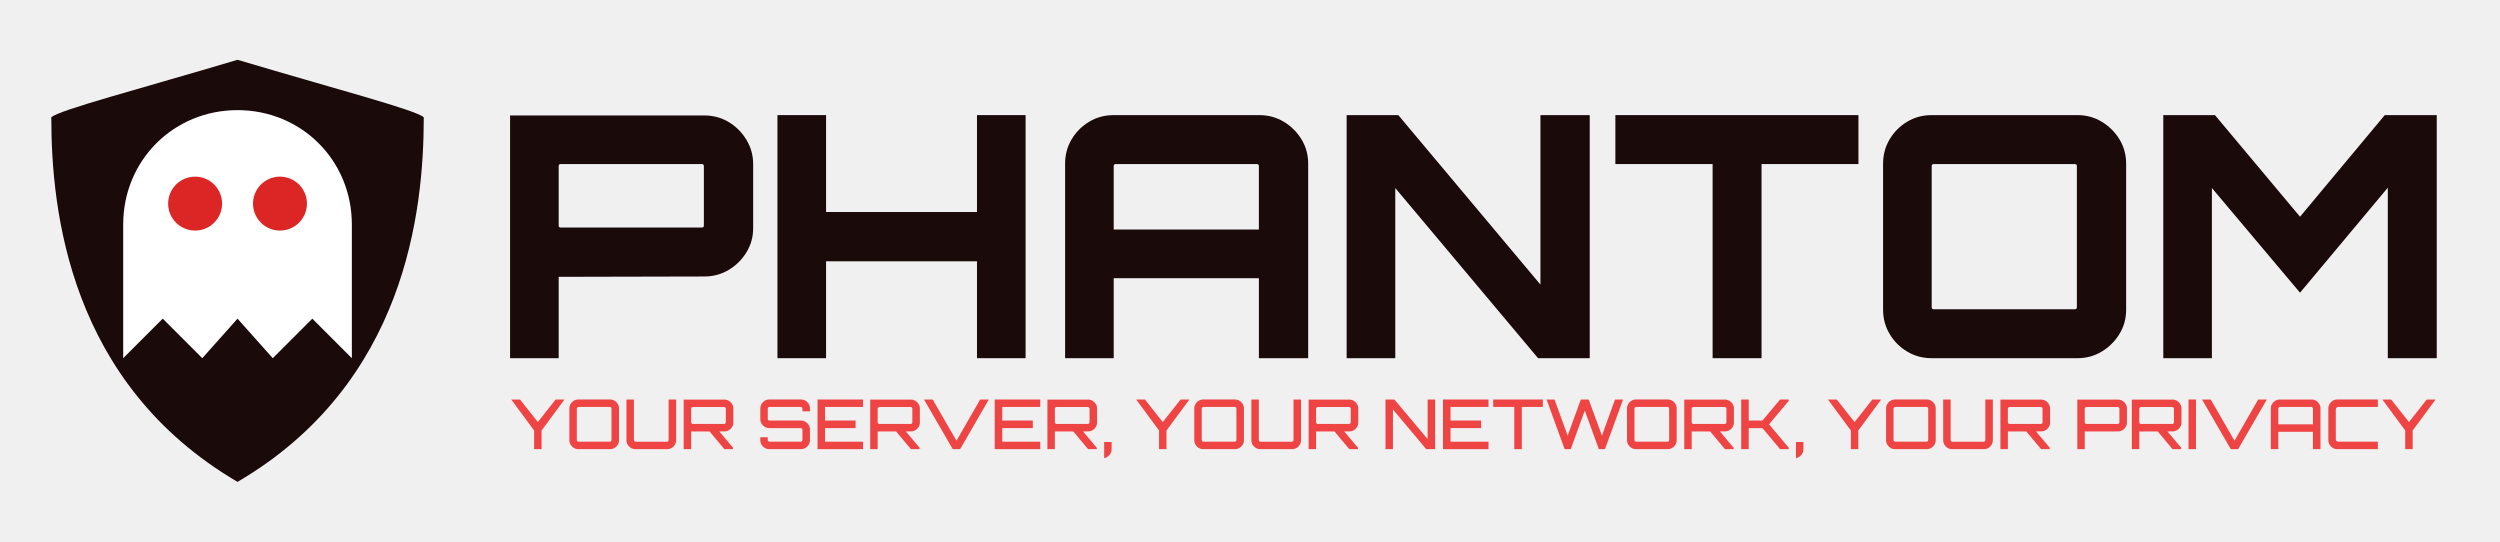
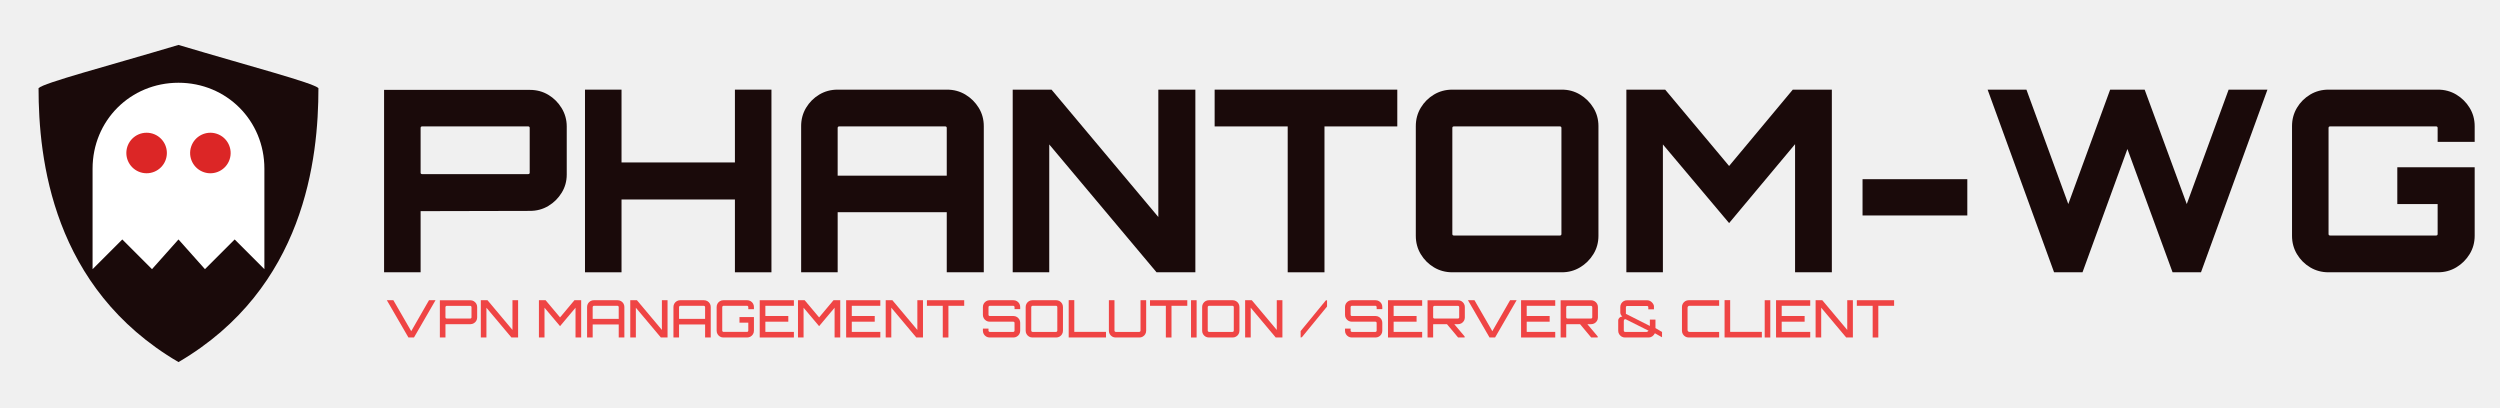
- <svg xmlns="http://www.w3.org/2000/svg" id="Phantom_Master_Horizontal_Logo" data-name="Phantom Master Horizontal Logo" viewBox="0 0 2400 520" class="phantom-logo">
+ <svg xmlns="http://www.w3.org/2000/svg" id="Phantom_Master_Horizontal_Logo" data-name="Phantom Master Horizontal Logo" viewBox="0 0 3193.89 520" class="phantom-logo">
  <defs>
    <style>
      .shield { fill: #1A0A0A;
      }
+ 
      .ghost { fill: #ffffff;
      }
+ 
      .eyes { fill: #DC2626;
      }
+ 
      .text { fill: #1A0A0A;
      }
+ 
      .slogan { fill: #EF4444;
      }
    </style>
  </defs>
  <g id="Symbol" class="phantom-symbol">
    <path id="Shield" class="shield" d="M228.03,57.4c-92.5,27.61-171.88,48.32-178.78,55.22,0,89.74,17.26,255.4,178.78,349.97,161.53-94.57,178.78-260.23,178.78-349.97-6.91-6.91-86.28-27.61-178.78-55.22h0Z" />
-     <path id="Ghost" class="ghost" d="M228.03,105.72c-61.44,0-109.76,48.32-109.76,109.76v128.39l37.96-37.96,37.96,37.96,33.83-37.96,33.83,37.96,37.96-37.96,37.96,37.96v-128.39c0-61.44-48.32-109.76-109.76-109.76Z" />
+     <path id="Ghost" class="ghost" d="M228.03,105.72c-61.44,0-109.76,48.32-109.76,109.76v128.39l37.96-37.96,37.96,37.96,33.83-37.96,33.83,37.96,37.96-37.96,37.96,37.96v-128.39c0-61.44-48.32-109.76-109.76-109.76h.02Z" />
    <circle id="Left_Eye" class="eyes" cx="187.3" cy="195.46" r="25.89" />
-     <circle id="Right_Eye" class="eyes" cx="268.76" cy="195.46" r="25.89" transform="translate(32.78 429.44) rotate(-80.78)" />
+     <circle id="Right_Eye" class="eyes" cx="268.78" cy="195.47" r="25.89" transform="translate(-1.67 388.63) rotate(-71.56)" />
+   </g>
+   <g id="Phantom_Text" class="text">
+     <path d="M490.68,347.87V114.84h186.36c8.64,0,16.47,2.11,23.5,6.32,7.02,4.21,12.69,9.88,17.02,17.02,4.32,7.13,6.48,14.91,6.48,23.33v61.58c0,8.43-2.16,16.15-6.48,23.17-4.32,7.02-10,12.64-17.02,16.85-7.02,4.21-14.86,6.32-23.5,6.32l-139.69.32v78.11h-46.67ZM539.3,222.44h135.47c.65,0,1.13-.16,1.46-.49.32-.32.49-.7.49-1.13v-57.37c0-.65-.16-1.13-.49-1.46-.32-.32-.81-.49-1.46-.49h-135.47c-.65,0-1.13.16-1.46.49-.32.32-.49.81-.49,1.46v57.37c0,.44.16.81.49,1.13.32.32.81.49,1.46.49Z" />
+     <path d="M747.36,347.87V114.52h46.67v93.02h144.87v-93.02h46.67v233.35h-46.67v-93.02h-144.87v93.02h-46.67Z" />
+     <path d="M1023.49,161.19c0-8.64,2.11-16.47,6.32-23.5,4.21-7.02,9.83-12.64,16.85-16.85,7.02-4.21,14.85-6.32,23.5-6.32h139.69c8.64,0,16.47,2.11,23.5,6.32,7.02,4.21,12.69,9.83,17.02,16.85,4.32,7.02,6.48,14.86,6.48,23.5v186.68h-47.32v-76.81h-139.36v76.81h-46.67v-186.68ZM1209.53,224.39v-60.93c0-.65-.16-1.13-.49-1.46-.32-.32-.81-.49-1.46-.49h-135.47c-.65,0-1.13.16-1.46.49s-.49.81-.49,1.46v60.93h139.36Z" />
+     <path d="M1293.79,347.87V114.52h49.59l136.45,162.7V114.52h47.32v233.35h-49.59l-137.09-163.34v163.34h-46.67Z" />
+     <path d="M1645.11,347.87v-186.36h-93.34v-46.99h233.35v46.99h-93.02v186.36h-46.99Z" />
+     <path d="M1855.44,347.87c-8.64,0-16.48-2.11-23.5-6.32-7.02-4.21-12.64-9.83-16.85-16.85-4.21-7.02-6.32-14.85-6.32-23.5v-140.01c0-8.64,2.11-16.47,6.32-23.5,4.21-7.02,9.83-12.64,16.85-16.85,7.02-4.21,14.85-6.32,23.5-6.32h140.01c8.43,0,16.15,2.11,23.17,6.32,7.02,4.21,12.69,9.83,17.01,16.85,4.32,7.02,6.48,14.86,6.48,23.5v140.01c0,8.64-2.16,16.48-6.48,23.5-4.32,7.02-10,12.64-17.01,16.85-7.02,4.21-14.75,6.32-23.17,6.32h-140.01ZM1857.39,300.88h135.47c.65,0,1.13-.16,1.46-.49s.49-.81.49-1.46v-135.47c0-.65-.16-1.13-.49-1.46-.32-.32-.81-.49-1.46-.49h-135.47c-.65,0-1.13.16-1.46.49-.32.32-.49.81-.49,1.46v135.47c0,.65.16,1.13.49,1.46s.81.49,1.46.49Z" />
+     <path d="M2077.77,347.87V114.52h49.59l81.67,97.55,81.35-97.55h49.91v233.35h-46.99v-163.67l-84.27,100.79-84.59-100.47v163.34h-46.67Z" />
+     <path d="M2379.5,275.27v-46.35h133.85v46.35h-133.85Z" />
+     <path d="M2624.2,347.87l-84.91-233.35h49.59l53.48,146.17,53.48-146.17h44.08l53.8,146.17,53.48-146.17h49.59l-84.91,233.35h-36.3l-57.69-157.51-57.37,157.51h-36.3Z" />
+     <path d="M2974.86,347.87c-8.64,0-16.48-2.11-23.5-6.32-7.02-4.21-12.64-9.83-16.85-16.85-4.21-7.02-6.32-14.85-6.32-23.5v-140.01c0-8.64,2.11-16.47,6.32-23.5,4.21-7.02,9.83-12.64,16.85-16.85,7.02-4.21,14.85-6.32,23.5-6.32h139.69c8.64,0,16.47,2.11,23.5,6.32,7.02,4.21,12.69,9.83,17.01,16.85,4.32,7.02,6.48,14.86,6.48,23.5v20.09h-47.32v-17.83c0-.65-.16-1.13-.49-1.46-.32-.32-.81-.49-1.46-.49h-135.47c-.65,0-1.13.16-1.46.49-.32.32-.49.81-.49,1.46v135.47c0,.65.16,1.13.49,1.46s.81.49,1.46.49h135.47c.65,0,1.13-.16,1.46-.49s.49-.81.49-1.46v-38.24h-51.53v-46.99h98.85v87.51c0,8.64-2.16,16.48-6.48,23.5-4.32,7.02-10,12.64-17.01,16.85-7.02,4.21-14.86,6.32-23.5,6.32h-139.69Z" />
  </g>
  <g id="Slogan" class="slogan">
-     <path class="st2" d="M512.77,431.18v-17.87l-21.98-29.79h8.41l17.14,21.65,17.08-21.65h8.47l-21.98,29.79v17.87h-7.15Z" />
-     <path class="st2" d="M555.2,431.18c-1.59,0-3.03-.39-4.34-1.16-1.3-.77-2.34-1.81-3.11-3.11-.77-1.3-1.16-2.75-1.16-4.34v-30.45c0-1.59.39-3.03,1.16-4.34.77-1.3,1.81-2.34,3.11-3.11,1.3-.77,2.75-1.16,4.34-1.16h30.45c1.54,0,2.98.39,4.3,1.16,1.32.77,2.37,1.81,3.14,3.11.77,1.3,1.16,2.75,1.16,4.34v30.45c0,1.59-.39,3.04-1.16,4.34-.77,1.3-1.82,2.34-3.14,3.11-1.32.77-2.76,1.16-4.3,1.16h-30.45ZM555.4,424.03h29.99c.49,0,.88-.17,1.19-.5.31-.33.46-.72.46-1.16v-30.05c0-.44-.15-.83-.46-1.16-.31-.33-.71-.5-1.19-.5h-29.99c-.44,0-.83.17-1.16.5s-.5.72-.5,1.16v30.05c0,.44.17.83.5,1.16s.72.5,1.16.5Z" />
-     <path class="st2" d="M605.68,430.03c-1.3-.77-2.34-1.81-3.11-3.11-.77-1.3-1.16-2.75-1.16-4.34v-39.05h7.15v38.86c0,.44.17.83.5,1.16s.72.5,1.16.5h29.99c.49,0,.88-.17,1.19-.5.31-.33.46-.72.46-1.16v-38.86h7.22v39.05c0,1.59-.39,3.04-1.16,4.34-.77,1.3-1.82,2.34-3.14,3.11-1.32.77-2.76,1.16-4.3,1.16h-30.45c-1.59,0-3.03-.39-4.34-1.16Z" />
-     <path class="st2" d="M656.35,431.18v-47.59h38.99c1.59,0,3.04.4,4.37,1.19,1.32.79,2.37,1.84,3.14,3.14.77,1.3,1.16,2.73,1.16,4.27v13.37c0,1.59-.39,3.03-1.16,4.34-.77,1.3-1.82,2.34-3.14,3.11-1.32.77-2.78,1.16-4.37,1.16l-31.84.07v16.95h-7.15ZM665.15,406.96h29.99c.49,0,.88-.15,1.19-.46.31-.31.46-.68.46-1.13v-12.97c0-.44-.16-.83-.46-1.16-.31-.33-.71-.5-1.19-.5h-29.99c-.44,0-.83.17-1.16.5-.33.33-.5.72-.5,1.16v12.97c0,.44.17.82.5,1.13s.72.46,1.16.46ZM695.4,431.18l-14.89-17.81h9.33l13.9,16.48v1.32h-8.34Z" />
-     <path class="st2" d="M738.49,431.18c-1.54,0-2.98-.39-4.3-1.16-1.32-.77-2.37-1.81-3.14-3.11-.77-1.3-1.16-2.75-1.16-4.34v-2.78h7.15v2.58c0,.44.17.83.5,1.16.33.33.72.5,1.16.5h30.05c.44,0,.82-.17,1.12-.5.31-.33.46-.72.46-1.16v-9.8c0-.49-.15-.87-.46-1.16-.31-.29-.68-.43-1.12-.43h-30.25c-1.54,0-2.98-.4-4.3-1.19-1.32-.79-2.37-1.84-3.14-3.14-.77-1.3-1.16-2.75-1.16-4.34v-10.19c0-1.59.39-3.03,1.16-4.34.77-1.3,1.82-2.34,3.14-3.11,1.32-.77,2.76-1.16,4.3-1.16h30.45c1.54,0,2.98.39,4.3,1.16,1.32.77,2.37,1.81,3.14,3.11.77,1.3,1.16,2.75,1.16,4.34v2.78h-7.22v-2.58c0-.44-.15-.83-.46-1.16-.31-.33-.68-.5-1.12-.5h-30.05c-.44,0-.83.17-1.16.5-.33.33-.5.72-.5,1.16v9.8c0,.49.17.87.5,1.16.33.29.72.43,1.16.43h30.25c1.54,0,2.98.4,4.3,1.19,1.32.79,2.37,1.84,3.14,3.14.77,1.3,1.16,2.75,1.16,4.33v10.19c0,1.59-.39,3.04-1.16,4.34-.77,1.3-1.82,2.34-3.14,3.11-1.32.77-2.76,1.16-4.3,1.16h-30.45Z" />
-     <path class="st2" d="M784.83,431.18v-47.66h43.69v7.15h-36.47v13.04h29.32v7.28h-29.32v13.04h36.47v7.15h-43.69Z" />
-     <path class="st2" d="M835.4,431.18v-47.59h38.99c1.59,0,3.04.4,4.37,1.19,1.32.79,2.37,1.84,3.14,3.14.77,1.3,1.16,2.73,1.16,4.27v13.37c0,1.59-.39,3.03-1.16,4.34-.77,1.3-1.82,2.34-3.14,3.11-1.32.77-2.78,1.16-4.37,1.16l-31.84.07v16.95h-7.15ZM844.21,406.96h29.99c.49,0,.88-.15,1.19-.46.31-.31.46-.68.46-1.13v-12.97c0-.44-.16-.83-.46-1.16-.31-.33-.71-.5-1.19-.5h-29.99c-.44,0-.83.17-1.16.5-.33.33-.5.72-.5,1.16v12.97c0,.44.17.82.5,1.13s.72.46,1.16.46ZM874.46,431.18l-14.89-17.81h9.33l13.9,16.48v1.32h-8.34Z" />
-     <path class="st2" d="M914.64,431.18l-27.6-47.66h8.34l22.84,39.58,22.71-39.58h8.34l-27.54,47.66h-7.08Z" />
-     <path class="st2" d="M954.95,431.18v-47.66h43.69v7.15h-36.47v13.04h29.32v7.28h-29.32v13.04h36.47v7.15h-43.69Z" />
-     <path class="st2" d="M1005.52,431.18v-47.59h38.99c1.59,0,3.04.4,4.37,1.19,1.32.79,2.37,1.84,3.14,3.14.77,1.3,1.16,2.73,1.16,4.27v13.37c0,1.59-.39,3.03-1.16,4.34-.77,1.3-1.82,2.34-3.14,3.11-1.32.77-2.78,1.16-4.37,1.16l-31.84.07v16.95h-7.15ZM1014.33,406.96h29.99c.49,0,.88-.15,1.19-.46.31-.31.46-.68.46-1.13v-12.97c0-.44-.16-.83-.46-1.16-.31-.33-.71-.5-1.19-.5h-29.99c-.44,0-.83.17-1.16.5-.33.33-.5.72-.5,1.16v12.97c0,.44.17.82.5,1.13s.72.46,1.16.46ZM1044.58,431.18l-14.89-17.81h9.33l13.9,16.48v1.32h-8.34Z" />
-     <path class="st2" d="M1060,439.92v-15.62h7.15v7.15c0,1.37-.31,2.62-.93,3.74-.62,1.12-1.47,2.11-2.55,2.95-1.08.84-2.31,1.43-3.67,1.79Z" />
-     <path class="st2" d="M1112.69,431.18v-17.87l-21.98-29.79h8.41l17.14,21.65,17.08-21.65h8.47l-21.98,29.79v17.87h-7.15Z" />
-     <path class="st2" d="M1155.12,431.18c-1.59,0-3.03-.39-4.34-1.16-1.3-.77-2.34-1.81-3.11-3.11-.77-1.3-1.16-2.75-1.16-4.34v-30.45c0-1.59.39-3.03,1.16-4.34.77-1.3,1.81-2.34,3.11-3.11,1.3-.77,2.75-1.16,4.34-1.16h30.45c1.54,0,2.98.39,4.3,1.16,1.32.77,2.37,1.81,3.14,3.11.77,1.3,1.16,2.75,1.16,4.34v30.45c0,1.59-.39,3.04-1.16,4.34-.77,1.3-1.82,2.34-3.14,3.11-1.32.77-2.76,1.16-4.3,1.16h-30.45ZM1155.32,424.03h29.99c.49,0,.88-.17,1.19-.5.31-.33.46-.72.46-1.16v-30.05c0-.44-.15-.83-.46-1.16-.31-.33-.71-.5-1.19-.5h-29.99c-.44,0-.83.17-1.16.5s-.5.72-.5,1.16v30.05c0,.44.17.83.5,1.16s.72.5,1.16.5Z" />
-     <path class="st2" d="M1205.6,430.03c-1.3-.77-2.34-1.81-3.11-3.11-.77-1.3-1.16-2.75-1.16-4.34v-39.05h7.15v38.86c0,.44.17.83.5,1.16.33.33.72.5,1.16.5h29.99c.48,0,.88-.17,1.19-.5.31-.33.46-.72.46-1.16v-38.86h7.21v39.05c0,1.59-.39,3.04-1.16,4.34-.77,1.3-1.82,2.34-3.14,3.11-1.32.77-2.76,1.16-4.3,1.16h-30.45c-1.59,0-3.04-.39-4.34-1.16Z" />
-     <path class="st2" d="M1256.27,431.18v-47.59h38.99c1.59,0,3.04.4,4.37,1.19,1.32.79,2.37,1.84,3.14,3.14.77,1.3,1.16,2.73,1.16,4.27v13.37c0,1.59-.39,3.03-1.16,4.34-.77,1.3-1.82,2.34-3.14,3.11-1.32.77-2.78,1.16-4.37,1.16l-31.84.07v16.95h-7.15ZM1265.07,406.96h29.99c.49,0,.88-.15,1.19-.46s.46-.68.46-1.13v-12.97c0-.44-.16-.83-.46-1.16-.31-.33-.71-.5-1.19-.5h-29.99c-.44,0-.83.17-1.16.5-.33.33-.5.72-.5,1.16v12.97c0,.44.17.82.5,1.13s.72.46,1.16.46ZM1295.32,431.18l-14.89-17.81h9.33l13.9,16.48v1.32h-8.34Z" />
-     <path class="st2" d="M1330.08,431.18v-47.66h8.54l31.91,38v-38h7.21v47.66h-8.54l-31.97-38.06v38.06h-7.15Z" />
-     <path class="st2" d="M1385.28,431.18v-47.66h43.69v7.15h-36.47v13.04h29.32v7.28h-29.32v13.04h36.47v7.15h-43.69Z" />
-     <path class="st2" d="M1453.73,431.18v-40.51h-20.26v-7.15h47.66v7.15h-20.19v40.51h-7.21Z" />
-     <path class="st2" d="M1502.05,431.18l-17.34-47.66h7.61l12.64,34.69,12.64-34.69h7.55l12.71,34.69,12.58-34.69h7.68l-17.34,47.66h-5.89l-13.5-37.07-13.5,37.07h-5.83Z" />
-     <path class="st2" d="M1570.56,431.18c-1.59,0-3.03-.39-4.34-1.16-1.3-.77-2.34-1.81-3.11-3.11-.77-1.3-1.16-2.75-1.16-4.34v-30.45c0-1.59.39-3.03,1.16-4.34.77-1.3,1.81-2.34,3.11-3.11,1.3-.77,2.75-1.16,4.34-1.16h30.45c1.54,0,2.98.39,4.3,1.16,1.32.77,2.37,1.81,3.14,3.11s1.16,2.75,1.16,4.34v30.45c0,1.59-.39,3.04-1.16,4.34-.77,1.3-1.82,2.34-3.14,3.11-1.32.77-2.76,1.16-4.3,1.16h-30.45ZM1570.76,424.03h29.99c.48,0,.88-.17,1.19-.5.31-.33.46-.72.46-1.16v-30.05c0-.44-.16-.83-.46-1.16-.31-.33-.71-.5-1.19-.5h-29.99c-.44,0-.83.17-1.16.5s-.5.72-.5,1.16v30.05c0,.44.17.83.5,1.16s.72.5,1.16.5Z" />
-     <path class="st2" d="M1616.9,431.18v-47.59h38.99c1.59,0,3.04.4,4.37,1.19,1.32.79,2.37,1.84,3.14,3.14.77,1.3,1.16,2.73,1.16,4.27v13.37c0,1.59-.39,3.03-1.16,4.34-.77,1.3-1.82,2.34-3.14,3.11-1.32.77-2.78,1.16-4.37,1.16l-31.84.07v16.95h-7.15ZM1625.7,406.96h29.99c.49,0,.88-.15,1.19-.46s.46-.68.46-1.13v-12.97c0-.44-.16-.83-.46-1.16-.31-.33-.71-.5-1.19-.5h-29.99c-.44,0-.83.17-1.16.5-.33.33-.5.72-.5,1.16v12.97c0,.44.17.82.5,1.13s.72.46,1.16.46ZM1655.95,431.18l-14.89-17.81h9.33l13.9,16.48v1.32h-8.34Z" />
-     <path class="st2" d="M1671.57,431.18v-47.66h7.21v20.19h13.17l16.95-20.19h8.27v1.32l-18.87,22.51,18.93,22.51v1.32h-8.34l-16.95-20.19h-13.17v20.19h-7.21Z" />
-     <path class="st2" d="M1724.13,439.92v-15.62h7.15v7.15c0,1.37-.31,2.62-.93,3.74-.62,1.12-1.47,2.11-2.55,2.95-1.08.84-2.31,1.43-3.67,1.79Z" />
-     <path class="st2" d="M1776.82,431.18v-17.87l-21.98-29.79h8.41l17.14,21.65,17.08-21.65h8.47l-21.98,29.79v17.87h-7.15Z" />
-     <path class="st2" d="M1819.25,431.18c-1.59,0-3.03-.39-4.34-1.16-1.3-.77-2.34-1.81-3.11-3.11-.77-1.3-1.16-2.75-1.16-4.34v-30.45c0-1.59.39-3.03,1.16-4.34.77-1.3,1.81-2.34,3.11-3.11,1.3-.77,2.75-1.16,4.34-1.16h30.45c1.54,0,2.98.39,4.3,1.16,1.32.77,2.37,1.81,3.14,3.11s1.16,2.75,1.16,4.34v30.45c0,1.59-.39,3.04-1.16,4.34-.77,1.3-1.82,2.34-3.14,3.11-1.32.77-2.76,1.16-4.3,1.16h-30.45ZM1819.45,424.03h29.99c.48,0,.88-.17,1.19-.5.31-.33.46-.72.46-1.16v-30.05c0-.44-.16-.83-.46-1.16-.31-.33-.71-.5-1.19-.5h-29.99c-.44,0-.83.17-1.16.5s-.5.72-.5,1.16v30.05c0,.44.17.83.5,1.16s.72.5,1.16.5Z" />
-     <path class="st2" d="M1869.73,430.03c-1.3-.77-2.34-1.81-3.11-3.11-.77-1.3-1.16-2.75-1.16-4.34v-39.05h7.15v38.86c0,.44.17.83.5,1.16s.72.5,1.16.5h29.99c.48,0,.88-.17,1.19-.5.31-.33.46-.72.46-1.16v-38.86h7.22v39.05c0,1.59-.39,3.04-1.16,4.34-.77,1.3-1.82,2.34-3.14,3.11-1.32.77-2.76,1.16-4.3,1.16h-30.45c-1.59,0-3.03-.39-4.34-1.16Z" />
-     <path class="st2" d="M1920.4,431.18v-47.59h38.99c1.59,0,3.04.4,4.37,1.19,1.32.79,2.37,1.84,3.14,3.14.77,1.3,1.16,2.73,1.16,4.27v13.37c0,1.59-.39,3.03-1.16,4.34-.77,1.3-1.82,2.34-3.14,3.11-1.32.77-2.78,1.16-4.37,1.16l-31.84.07v16.95h-7.15ZM1929.2,406.96h29.99c.49,0,.88-.15,1.19-.46s.46-.68.46-1.13v-12.97c0-.44-.16-.83-.46-1.16-.31-.33-.71-.5-1.19-.5h-29.99c-.44,0-.83.17-1.16.5-.33.33-.5.72-.5,1.16v12.97c0,.44.17.82.5,1.13s.72.46,1.16.46ZM1959.45,431.18l-14.89-17.81h9.33l13.9,16.48v1.32h-8.34Z" />
-     <path class="st2" d="M1994.21,431.18v-47.59h38.99c1.59,0,3.04.4,4.37,1.19,1.32.79,2.37,1.84,3.14,3.14.77,1.3,1.16,2.73,1.16,4.27v13.37c0,1.59-.39,3.03-1.16,4.34-.77,1.3-1.82,2.34-3.14,3.11-1.32.77-2.78,1.16-4.37,1.16l-31.84.07v16.95h-7.15ZM2003.01,406.96h29.99c.49,0,.88-.15,1.19-.46s.46-.68.46-1.13v-12.97c0-.44-.16-.83-.46-1.16-.31-.33-.71-.5-1.19-.5h-29.99c-.44,0-.83.17-1.16.5-.33.33-.5.72-.5,1.16v12.97c0,.44.17.82.5,1.13s.72.46,1.16.46Z" />
-     <path class="st2" d="M2046.56,431.18v-47.59h38.99c1.59,0,3.04.4,4.37,1.19,1.32.79,2.37,1.84,3.14,3.14.77,1.3,1.16,2.73,1.16,4.27v13.37c0,1.59-.39,3.03-1.16,4.34-.77,1.3-1.82,2.34-3.14,3.11-1.32.77-2.78,1.16-4.37,1.16l-31.84.07v16.95h-7.15ZM2055.37,406.96h29.99c.49,0,.88-.15,1.19-.46s.46-.68.46-1.13v-12.97c0-.44-.16-.83-.46-1.16-.31-.33-.71-.5-1.19-.5h-29.99c-.44,0-.83.17-1.16.5-.33.33-.5.72-.5,1.16v12.97c0,.44.17.82.5,1.13s.72.46,1.16.46ZM2085.62,431.18l-14.89-17.81h9.33l13.9,16.48v1.32h-8.34Z" />
-     <path class="st2" d="M2100.98,431.18v-47.66h7.15v47.66h-7.15Z" />
-     <path class="st2" d="M2141.55,431.18l-27.6-47.66h8.34l22.84,39.58,22.7-39.58h8.34l-27.54,47.66h-7.08Z" />
-     <path class="st2" d="M2180.01,392.13c0-1.59.39-3.03,1.16-4.34.77-1.3,1.81-2.34,3.11-3.11,1.3-.77,2.75-1.16,4.33-1.16h30.38c1.59,0,3.04.39,4.37,1.16,1.32.77,2.37,1.81,3.14,3.11.77,1.3,1.16,2.75,1.16,4.34v39.05h-7.22v-16.68h-33.3v16.68h-7.15v-39.05ZM2220.46,407.35v-15.03c0-.44-.16-.83-.46-1.16-.31-.33-.71-.5-1.19-.5h-29.99c-.44,0-.83.17-1.16.5-.33.33-.5.72-.5,1.16v15.03h33.3Z" />
-     <path class="st2" d="M2243.82,431.18c-1.59,0-3.04-.39-4.34-1.16-1.3-.77-2.34-1.81-3.11-3.11-.77-1.3-1.16-2.75-1.16-4.34v-30.45c0-1.59.39-3.03,1.16-4.34.77-1.3,1.81-2.34,3.11-3.11,1.3-.77,2.75-1.16,4.34-1.16h38.92v7.15h-37.93c-.71,0-1.29.23-1.75.7-.46.46-.69,1.05-.69,1.75v28.46c0,.71.23,1.29.69,1.75.46.46,1.05.69,1.75.69h37.93v7.15h-38.92Z" />
-     <path class="st2" d="M2309.03,431.18v-17.87l-21.98-29.79h8.41l17.14,21.65,17.08-21.65h8.47l-21.98,29.79v17.87h-7.15Z" />
-   </g>
-   <g id="Phantom_Text" class="text">
-     <path d="M489.67,343.86V110.84h186.36c8.64,0,16.47,2.11,23.5,6.32,7.02,4.21,12.69,9.88,17.02,17.02,4.32,7.13,6.48,14.91,6.48,23.33v61.58c0,8.43-2.16,16.15-6.48,23.17-4.32,7.02-10,12.64-17.02,16.85-7.02,4.21-14.86,6.32-23.5,6.32l-139.69.32v78.11h-46.67ZM538.29,218.44h135.47c.65,0,1.13-.16,1.46-.49.32-.32.49-.7.49-1.13v-57.37c0-.65-.16-1.13-.49-1.46-.32-.32-.81-.49-1.46-.49h-135.47c-.65,0-1.13.16-1.46.49-.32.32-.49.81-.49,1.46v57.37c0,.44.16.81.49,1.13.32.32.81.49,1.46.49Z" />
-     <path d="M746.36,343.86V110.51h46.67v93.02h144.87v-93.02h46.67v233.35h-46.67v-93.02h-144.87v93.02h-46.67Z" />
-     <path d="M1022.49,157.18c0-8.64,2.11-16.47,6.32-23.5,4.21-7.02,9.83-12.64,16.85-16.85,7.02-4.21,14.85-6.32,23.5-6.32h139.69c8.64,0,16.47,2.11,23.5,6.32,7.02,4.21,12.69,9.83,17.02,16.85,4.32,7.02,6.48,14.86,6.48,23.5v186.68h-47.32v-76.81h-139.36v76.81h-46.67v-186.68ZM1208.52,220.38v-60.93c0-.65-.16-1.13-.49-1.46-.32-.32-.81-.49-1.46-.49h-135.47c-.65,0-1.13.16-1.46.49s-.49.81-.49,1.46v60.93h139.36Z" />
-     <path d="M1292.78,343.86V110.51h49.59l136.45,162.7V110.51h47.32v233.35h-49.59l-137.09-163.35v163.35h-46.67Z" />
-     <path d="M1644.1,343.86v-186.36h-93.34v-46.99h233.35v46.99h-93.02v186.36h-46.99Z" />
-     <path d="M1854.43,343.86c-8.64,0-16.48-2.11-23.5-6.32-7.02-4.21-12.64-9.83-16.85-16.85-4.21-7.02-6.32-14.85-6.32-23.5v-140.01c0-8.64,2.11-16.47,6.32-23.5,4.21-7.02,9.83-12.64,16.85-16.85,7.02-4.21,14.85-6.32,23.5-6.32h140.01c8.43,0,16.15,2.11,23.17,6.32,7.02,4.21,12.69,9.83,17.01,16.85,4.32,7.02,6.48,14.86,6.48,23.5v140.01c0,8.64-2.16,16.48-6.48,23.5-4.32,7.02-10,12.64-17.01,16.85-7.02,4.21-14.75,6.32-23.17,6.32h-140.01ZM1856.38,296.87h135.47c.65,0,1.13-.16,1.46-.49s.49-.81.49-1.46v-135.47c0-.65-.16-1.13-.49-1.46-.32-.32-.81-.49-1.46-.49h-135.47c-.65,0-1.13.16-1.46.49-.32.32-.49.81-.49,1.46v135.47c0,.65.16,1.13.49,1.46s.81.49,1.46.49Z" />
-     <path d="M2076.76,343.86V110.51h49.59l81.67,97.55,81.35-97.55h49.91v233.35h-46.99v-163.67l-84.27,100.79-84.59-100.47v163.35h-46.67Z" />
+     <path d="M521.8,431.17l-27.59-47.63h8.34l22.82,39.56,22.69-39.56h8.34l-27.52,47.63h-7.08Z" />
+     <path d="M561.95,431.17v-47.57h38.97c1.59,0,3.04.4,4.37,1.19,1.32.79,2.37,1.84,3.14,3.14.77,1.3,1.16,2.72,1.16,4.27v13.36c0,1.59-.39,3.03-1.16,4.33-.77,1.3-1.82,2.34-3.14,3.11-1.32.77-2.78,1.16-4.37,1.16l-31.82.07v16.94h-7.15ZM570.75,406.96h29.97c.48,0,.88-.15,1.19-.46.31-.31.46-.68.46-1.12v-12.97c0-.44-.16-.83-.46-1.16-.31-.33-.71-.5-1.19-.5h-29.97c-.44,0-.83.17-1.16.5-.33.33-.5.72-.5,1.16v12.97c0,.44.17.82.5,1.12.33.31.72.46,1.16.46Z" />
+     <path d="M614.28,431.17v-47.63h8.53l31.89,37.97v-37.97h7.21v47.63h-8.53l-31.95-38.04v38.04h-7.15Z" />
+     <path d="M688.5,431.17v-47.63h8.53l18.46,21.96,18.39-21.96h8.6v47.63h-7.21v-38.04l-19.78,23.55-19.85-23.55v38.04h-7.15Z" />
+     <path d="M750.03,392.14c0-1.59.39-3.03,1.16-4.33.77-1.3,1.81-2.34,3.11-3.11,1.3-.77,2.75-1.16,4.33-1.16h30.37c1.59,0,3.04.39,4.37,1.16,1.32.77,2.37,1.81,3.14,3.11.77,1.3,1.16,2.75,1.16,4.33v39.03h-7.21v-16.67h-33.28v16.67h-7.15v-39.03ZM790.45,407.36v-15.02c0-.44-.16-.83-.46-1.16-.31-.33-.71-.5-1.19-.5h-29.97c-.44,0-.83.17-1.16.5-.33.33-.5.72-.5,1.16v15.02h33.28Z" />
+     <path d="M805.2,431.17v-47.63h8.53l31.89,37.97v-37.97h7.21v47.63h-8.53l-31.95-38.04v38.04h-7.15Z" />
+     <path d="M860.37,392.14c0-1.59.39-3.03,1.16-4.33.77-1.3,1.81-2.34,3.11-3.11,1.3-.77,2.75-1.16,4.33-1.16h30.37c1.59,0,3.04.39,4.37,1.16,1.32.77,2.37,1.81,3.14,3.11.77,1.3,1.16,2.75,1.16,4.33v39.03h-7.21v-16.67h-33.28v16.67h-7.15v-39.03ZM900.79,407.36v-15.02c0-.44-.16-.83-.46-1.16-.31-.33-.71-.5-1.19-.5h-29.97c-.44,0-.83.17-1.16.5-.33.33-.5.72-.5,1.16v15.02h33.28Z" />
+     <path d="M924.15,431.17c-1.59,0-3.03-.39-4.33-1.16-1.3-.77-2.34-1.81-3.11-3.11-.77-1.3-1.16-2.75-1.16-4.33v-30.43c0-1.59.39-3.03,1.16-4.33.77-1.3,1.81-2.34,3.11-3.11,1.3-.77,2.75-1.16,4.33-1.16h30.37c1.59,0,3.04.39,4.37,1.16,1.32.77,2.37,1.81,3.14,3.11.77,1.3,1.16,2.75,1.16,4.33v2.84h-7.21v-2.65c0-.44-.16-.83-.46-1.16-.31-.33-.71-.5-1.19-.5h-29.97c-.44,0-.83.17-1.16.5-.33.33-.5.72-.5,1.16v30.03c0,.44.17.83.5,1.16.33.33.72.5,1.16.5h29.97c.48,0,.88-.17,1.19-.5.31-.33.46-.72.46-1.16v-10.12h-11.25v-7.21h18.46v17.53c0,1.59-.39,3.03-1.16,4.33-.77,1.3-1.82,2.34-3.14,3.11-1.32.77-2.78,1.16-4.37,1.16h-30.37Z" />
+     <path d="M970.59,431.17v-47.63h43.66v7.14h-36.45v13.03h29.31v7.28h-29.31v13.03h36.45v7.14h-43.66Z" />
+     <path d="M1019.47,431.17v-47.63h8.53l18.46,21.96,18.39-21.96h8.6v47.63h-7.21v-38.04l-19.78,23.55-19.85-23.55v38.04h-7.15Z" />
+     <path d="M1081,431.17v-47.63h43.66v7.14h-36.45v13.03h29.31v7.28h-29.31v13.03h36.45v7.14h-43.66Z" />
+     <path d="M1131.54,431.17v-47.63h8.53l31.89,37.97v-37.97h7.21v47.63h-8.53l-31.95-38.04v38.04h-7.15Z" />
+     <path d="M1204.44,431.17v-40.49h-20.24v-7.14h47.63v7.14h-20.18v40.49h-7.21Z" />
+     <path d="M1264.31,431.17c-1.54,0-2.98-.39-4.3-1.16-1.32-.77-2.37-1.81-3.14-3.11-.77-1.3-1.16-2.75-1.16-4.33v-2.78h7.14v2.58c0,.44.17.83.5,1.16.33.33.72.5,1.16.5h30.04c.44,0,.82-.17,1.12-.5.31-.33.46-.72.46-1.16v-9.79c0-.48-.16-.87-.46-1.16-.31-.29-.68-.43-1.12-.43h-30.23c-1.54,0-2.98-.4-4.3-1.19s-2.37-1.84-3.14-3.14c-.77-1.3-1.16-2.75-1.16-4.33v-10.19c0-1.59.38-3.03,1.16-4.33.77-1.3,1.82-2.34,3.14-3.11s2.76-1.16,4.3-1.16h30.43c1.54,0,2.98.39,4.3,1.16s2.37,1.81,3.14,3.11c.77,1.3,1.16,2.75,1.16,4.33v2.78h-7.21v-2.58c0-.44-.16-.83-.46-1.16-.31-.33-.68-.5-1.12-.5h-30.04c-.44,0-.83.17-1.16.5-.33.33-.5.72-.5,1.16v9.79c0,.49.17.87.5,1.16.33.29.72.43,1.16.43h30.23c1.54,0,2.98.4,4.3,1.19s2.37,1.84,3.14,3.14c.77,1.3,1.16,2.75,1.16,4.33v10.19c0,1.59-.39,3.03-1.16,4.33-.77,1.3-1.82,2.34-3.14,3.11-1.32.77-2.76,1.16-4.3,1.16h-30.43Z" />
+     <path d="M1318.96,431.17c-1.59,0-3.03-.39-4.33-1.16-1.3-.77-2.34-1.81-3.11-3.11-.77-1.3-1.16-2.75-1.16-4.33v-30.43c0-1.59.39-3.03,1.16-4.33.77-1.3,1.81-2.34,3.11-3.11,1.3-.77,2.75-1.16,4.33-1.16h30.43c1.54,0,2.98.39,4.3,1.16s2.37,1.81,3.14,3.11,1.16,2.75,1.16,4.33v30.43c0,1.59-.39,3.03-1.16,4.33s-1.82,2.34-3.14,3.11c-1.32.77-2.76,1.16-4.3,1.16h-30.43ZM1319.15,424.03h29.97c.49,0,.88-.17,1.19-.5.31-.33.46-.72.46-1.16v-30.03c0-.44-.16-.83-.46-1.16-.31-.33-.71-.5-1.19-.5h-29.97c-.44,0-.83.17-1.16.5-.33.33-.5.72-.5,1.16v30.03c0,.44.17.83.5,1.16.33.33.72.5,1.16.5Z" />
+     <path d="M1365.33,431.17v-47.7h7.15v40.55h40.49v7.14h-47.63Z" />
+     <path d="M1420.93,430.01c-1.3-.77-2.34-1.81-3.11-3.11-.77-1.3-1.16-2.75-1.16-4.33v-39.03h7.14v38.83c0,.44.17.83.5,1.16.33.33.72.5,1.16.5h29.97c.49,0,.88-.17,1.19-.5.31-.33.46-.72.46-1.16v-38.83h7.21v39.03c0,1.59-.39,3.03-1.16,4.33s-1.82,2.34-3.14,3.11c-1.32.77-2.76,1.16-4.3,1.16h-30.43c-1.59,0-3.03-.39-4.33-1.16Z" />
+     <path d="M1489.44,431.17v-40.49h-20.24v-7.14h47.63v7.14h-20.18v40.49h-7.21Z" />
+     <path d="M1521.59,431.17v-47.63h7.15v47.63h-7.15Z" />
+     <path d="M1544.41,431.17c-1.59,0-3.03-.39-4.33-1.16-1.3-.77-2.34-1.81-3.11-3.11-.77-1.3-1.16-2.75-1.16-4.33v-30.43c0-1.59.39-3.03,1.16-4.33.77-1.3,1.81-2.34,3.11-3.11,1.3-.77,2.75-1.16,4.33-1.16h30.43c1.54,0,2.98.39,4.3,1.16s2.37,1.81,3.14,3.11,1.16,2.75,1.16,4.33v30.43c0,1.59-.39,3.03-1.16,4.33s-1.82,2.34-3.14,3.11c-1.32.77-2.76,1.16-4.3,1.16h-30.43ZM1544.61,424.03h29.97c.49,0,.88-.17,1.19-.5.31-.33.46-.72.46-1.16v-30.03c0-.44-.16-.83-.46-1.16-.31-.33-.71-.5-1.19-.5h-29.97c-.44,0-.83.17-1.16.5-.33.33-.5.72-.5,1.16v30.03c0,.44.17.83.5,1.16.33.33.72.5,1.16.5Z" />
+     <path d="M1590.72,431.17v-47.63h8.53l31.89,37.97v-37.97h7.21v47.63h-8.53l-31.95-38.04v38.04h-7.14Z" />
+     <path d="M1661.63,431.17v-8.2l32.09-39.1,1.65-.33v8.07l-32.08,39.16-1.65.4Z" />
+     <path d="M1726.93,431.17c-1.54,0-2.98-.39-4.3-1.16-1.32-.77-2.37-1.81-3.14-3.11-.77-1.3-1.16-2.75-1.16-4.33v-2.78h7.14v2.58c0,.44.17.83.5,1.16.33.33.72.5,1.16.5h30.04c.44,0,.82-.17,1.12-.5.31-.33.46-.72.46-1.16v-9.79c0-.48-.16-.87-.46-1.16-.31-.29-.68-.43-1.12-.43h-30.23c-1.54,0-2.98-.4-4.3-1.19s-2.37-1.84-3.14-3.14c-.77-1.3-1.16-2.75-1.16-4.33v-10.19c0-1.59.38-3.03,1.16-4.33.77-1.3,1.82-2.34,3.14-3.11s2.76-1.16,4.3-1.16h30.43c1.54,0,2.98.39,4.3,1.16s2.37,1.81,3.14,3.11c.77,1.3,1.16,2.75,1.16,4.33v2.78h-7.21v-2.58c0-.44-.16-.83-.46-1.16-.31-.33-.68-.5-1.12-.5h-30.04c-.44,0-.83.17-1.16.5-.33.33-.5.72-.5,1.16v9.79c0,.49.17.87.5,1.16.33.29.72.43,1.16.43h30.23c1.54,0,2.98.4,4.3,1.19s2.37,1.84,3.14,3.14c.77,1.3,1.16,2.75,1.16,4.33v10.19c0,1.59-.39,3.03-1.16,4.33-.77,1.3-1.82,2.34-3.14,3.11-1.32.77-2.76,1.16-4.3,1.16h-30.43Z" />
+     <path d="M1773.24,431.17v-47.63h43.66v7.14h-36.45v13.03h29.31v7.28h-29.31v13.03h36.45v7.14h-43.66Z" />
+     <path d="M1823.78,431.17v-47.57h38.96c1.59,0,3.04.4,4.37,1.19s2.37,1.84,3.14,3.14c.77,1.3,1.16,2.72,1.16,4.27v13.36c0,1.59-.39,3.03-1.16,4.33-.77,1.3-1.82,2.34-3.14,3.11s-2.78,1.16-4.37,1.16l-31.82.07v16.94h-7.14ZM1832.58,406.96h29.97c.48,0,.88-.15,1.19-.46s.46-.68.46-1.12v-12.97c0-.44-.16-.83-.46-1.16s-.71-.5-1.19-.5h-29.97c-.44,0-.83.17-1.16.5s-.5.72-.5,1.16v12.97c0,.44.17.82.5,1.12s.72.46,1.16.46ZM1862.81,431.17l-14.88-17.8h9.33l13.89,16.47v1.32h-8.34Z" />
+     <path d="M1902.97,431.17l-27.59-47.63h8.34l22.82,39.56,22.69-39.56h8.33l-27.52,47.63h-7.08Z" />
+     <path d="M1943.25,431.17v-47.63h43.66v7.14h-36.45v13.03h29.31v7.28h-29.31v13.03h36.45v7.14h-43.66Z" />
+     <path d="M1993.8,431.17v-47.57h38.96c1.59,0,3.04.4,4.37,1.19s2.37,1.84,3.14,3.14c.77,1.3,1.16,2.72,1.16,4.27v13.36c0,1.59-.39,3.03-1.16,4.33-.77,1.3-1.82,2.34-3.14,3.11s-2.78,1.16-4.37,1.16l-31.82.07v16.94h-7.14ZM2002.59,406.96h29.97c.48,0,.88-.15,1.19-.46s.46-.68.46-1.12v-12.97c0-.44-.16-.83-.46-1.16s-.71-.5-1.19-.5h-29.97c-.44,0-.83.17-1.16.5s-.5.72-.5,1.16v12.97c0,.44.17.82.5,1.12s.72.46,1.16.46ZM2032.83,431.17l-14.88-17.8h9.33l13.89,16.47v1.32h-8.34Z" />
+     <path d="M2075.96,431.17c-1.54,0-2.97-.39-4.27-1.16-1.3-.77-2.35-1.81-3.14-3.11s-1.19-2.75-1.19-4.33v-13.5c0-.97.46-1.95,1.39-2.94s2.21-1.6,3.84-1.82c-1.72-1.46-2.58-3.22-2.58-5.29v-6.81c0-1.59.39-3.03,1.16-4.33.77-1.3,1.81-2.34,3.11-3.11,1.3-.77,2.75-1.16,4.33-1.16h25.73c1.37,0,2.65.33,3.84.99,1.19.66,2.22,1.53,3.08,2.61.86,1.08,1.44,2.26,1.75,3.54v4.43h-7.21v-2.71c0-.44-.16-.82-.46-1.12-.31-.31-.71-.46-1.19-.46h-25.4c-.44,0-.82.15-1.12.46-.31.31-.46.68-.46,1.12v8.47l30.63,15.48v-8.14h7.15v10.85l8.4,4.96v6.81l-9.13-5.16c-.79,1.63-1.9,2.94-3.31,3.94-1.41.99-2.91,1.49-4.5,1.49h-30.43ZM2076.16,424.03h27.32c.44,0,.9-.14,1.39-.43.48-.29.9-.65,1.26-1.09l-28.98-14.55-.99-.2c-.44,0-.83.22-1.16.66-.33.44-.5,1.15-.5,2.12v11.84c0,.44.17.83.5,1.16s.72.5,1.16.5Z" />
+     <path d="M2157.4,431.17c-1.59,0-3.03-.39-4.33-1.16-1.3-.77-2.34-1.81-3.11-3.11-.77-1.3-1.16-2.75-1.16-4.33v-30.43c0-1.59.38-3.03,1.16-4.33.77-1.3,1.81-2.34,3.11-3.11,1.3-.77,2.75-1.16,4.33-1.16h38.9v7.14h-37.91c-.71,0-1.29.23-1.75.7-.46.46-.69,1.05-.69,1.75v28.45c0,.71.23,1.29.69,1.75.46.46,1.05.7,1.75.7h37.91v7.14h-38.9Z" />
+     <path d="M2203.24,431.17v-47.7h7.15v40.55h40.49v7.14h-47.63Z" />
+     <path d="M2254.51,431.17v-47.63h7.15v47.63h-7.15Z" />
+     <path d="M2269,431.17v-47.63h43.66v7.14h-36.45v13.03h29.31v7.28h-29.31v13.03h36.45v7.14h-43.66Z" />
+     <path d="M2319.54,431.17v-47.63h8.53l31.89,37.97v-37.97h7.21v47.63h-8.53l-31.95-38.04v38.04h-7.14Z" />
+     <path d="M2392.44,431.17v-40.49h-20.24v-7.14h47.63v7.14h-20.18v40.49h-7.21Z" />
  </g>
</svg>
